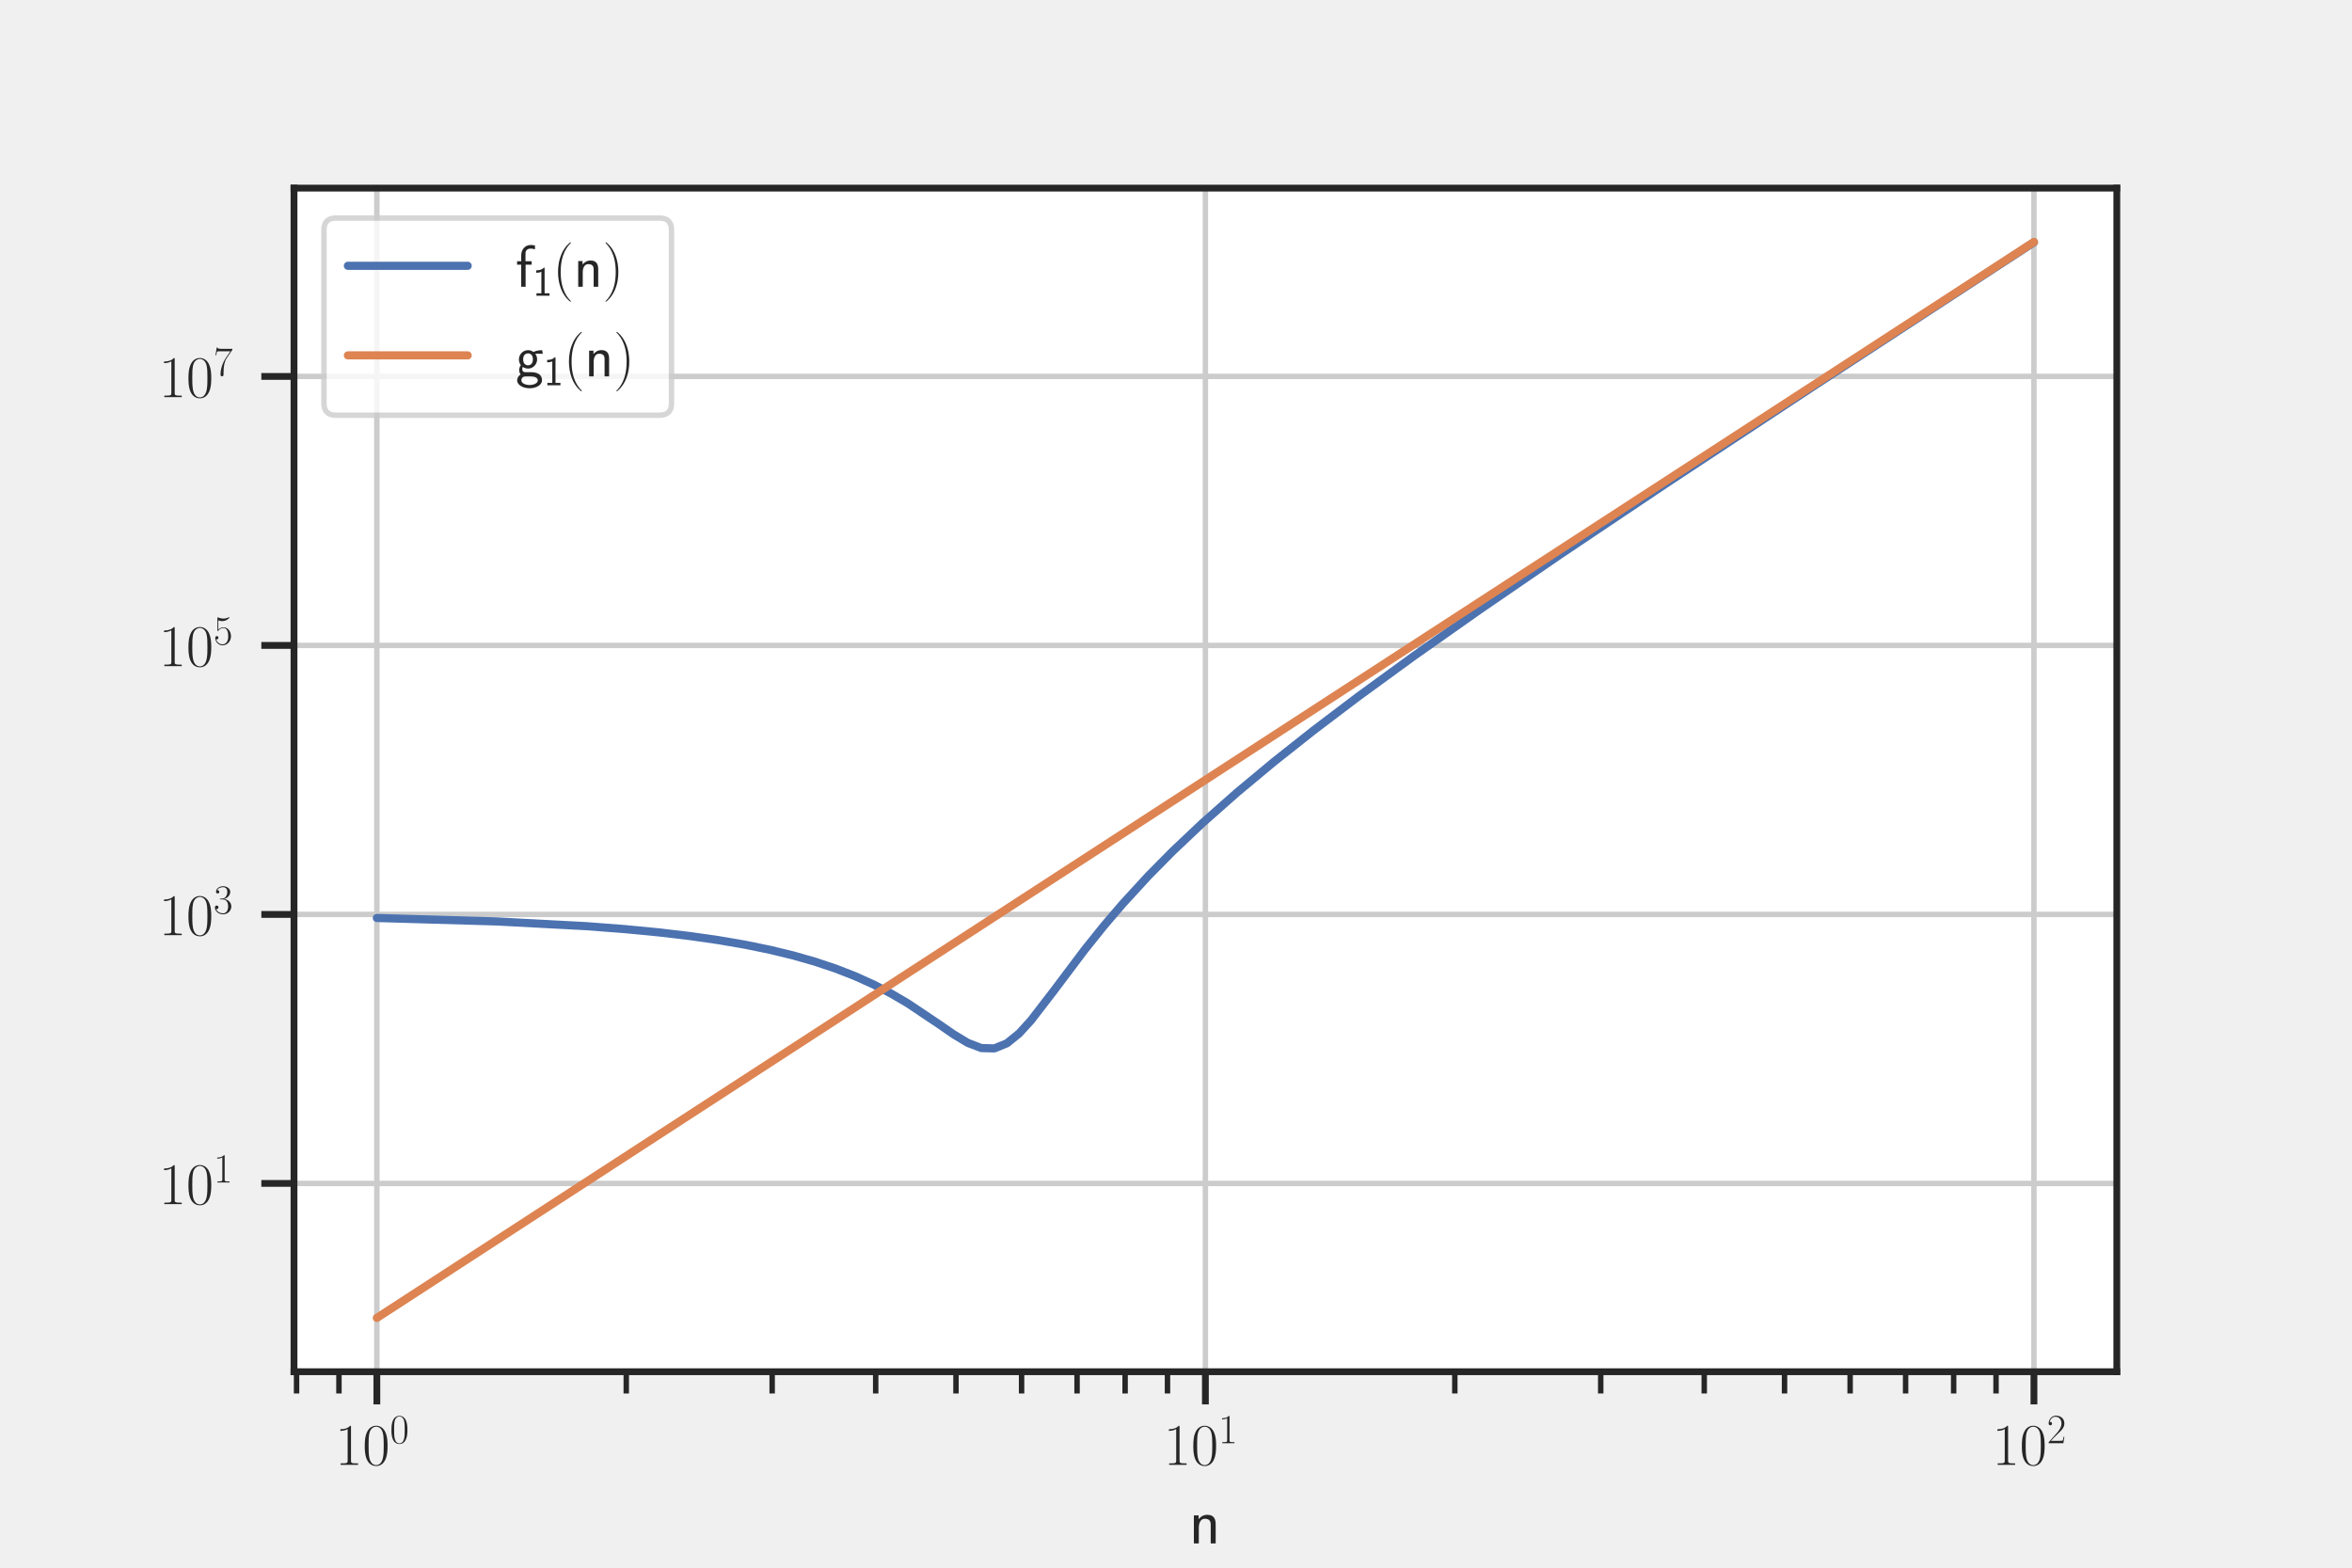
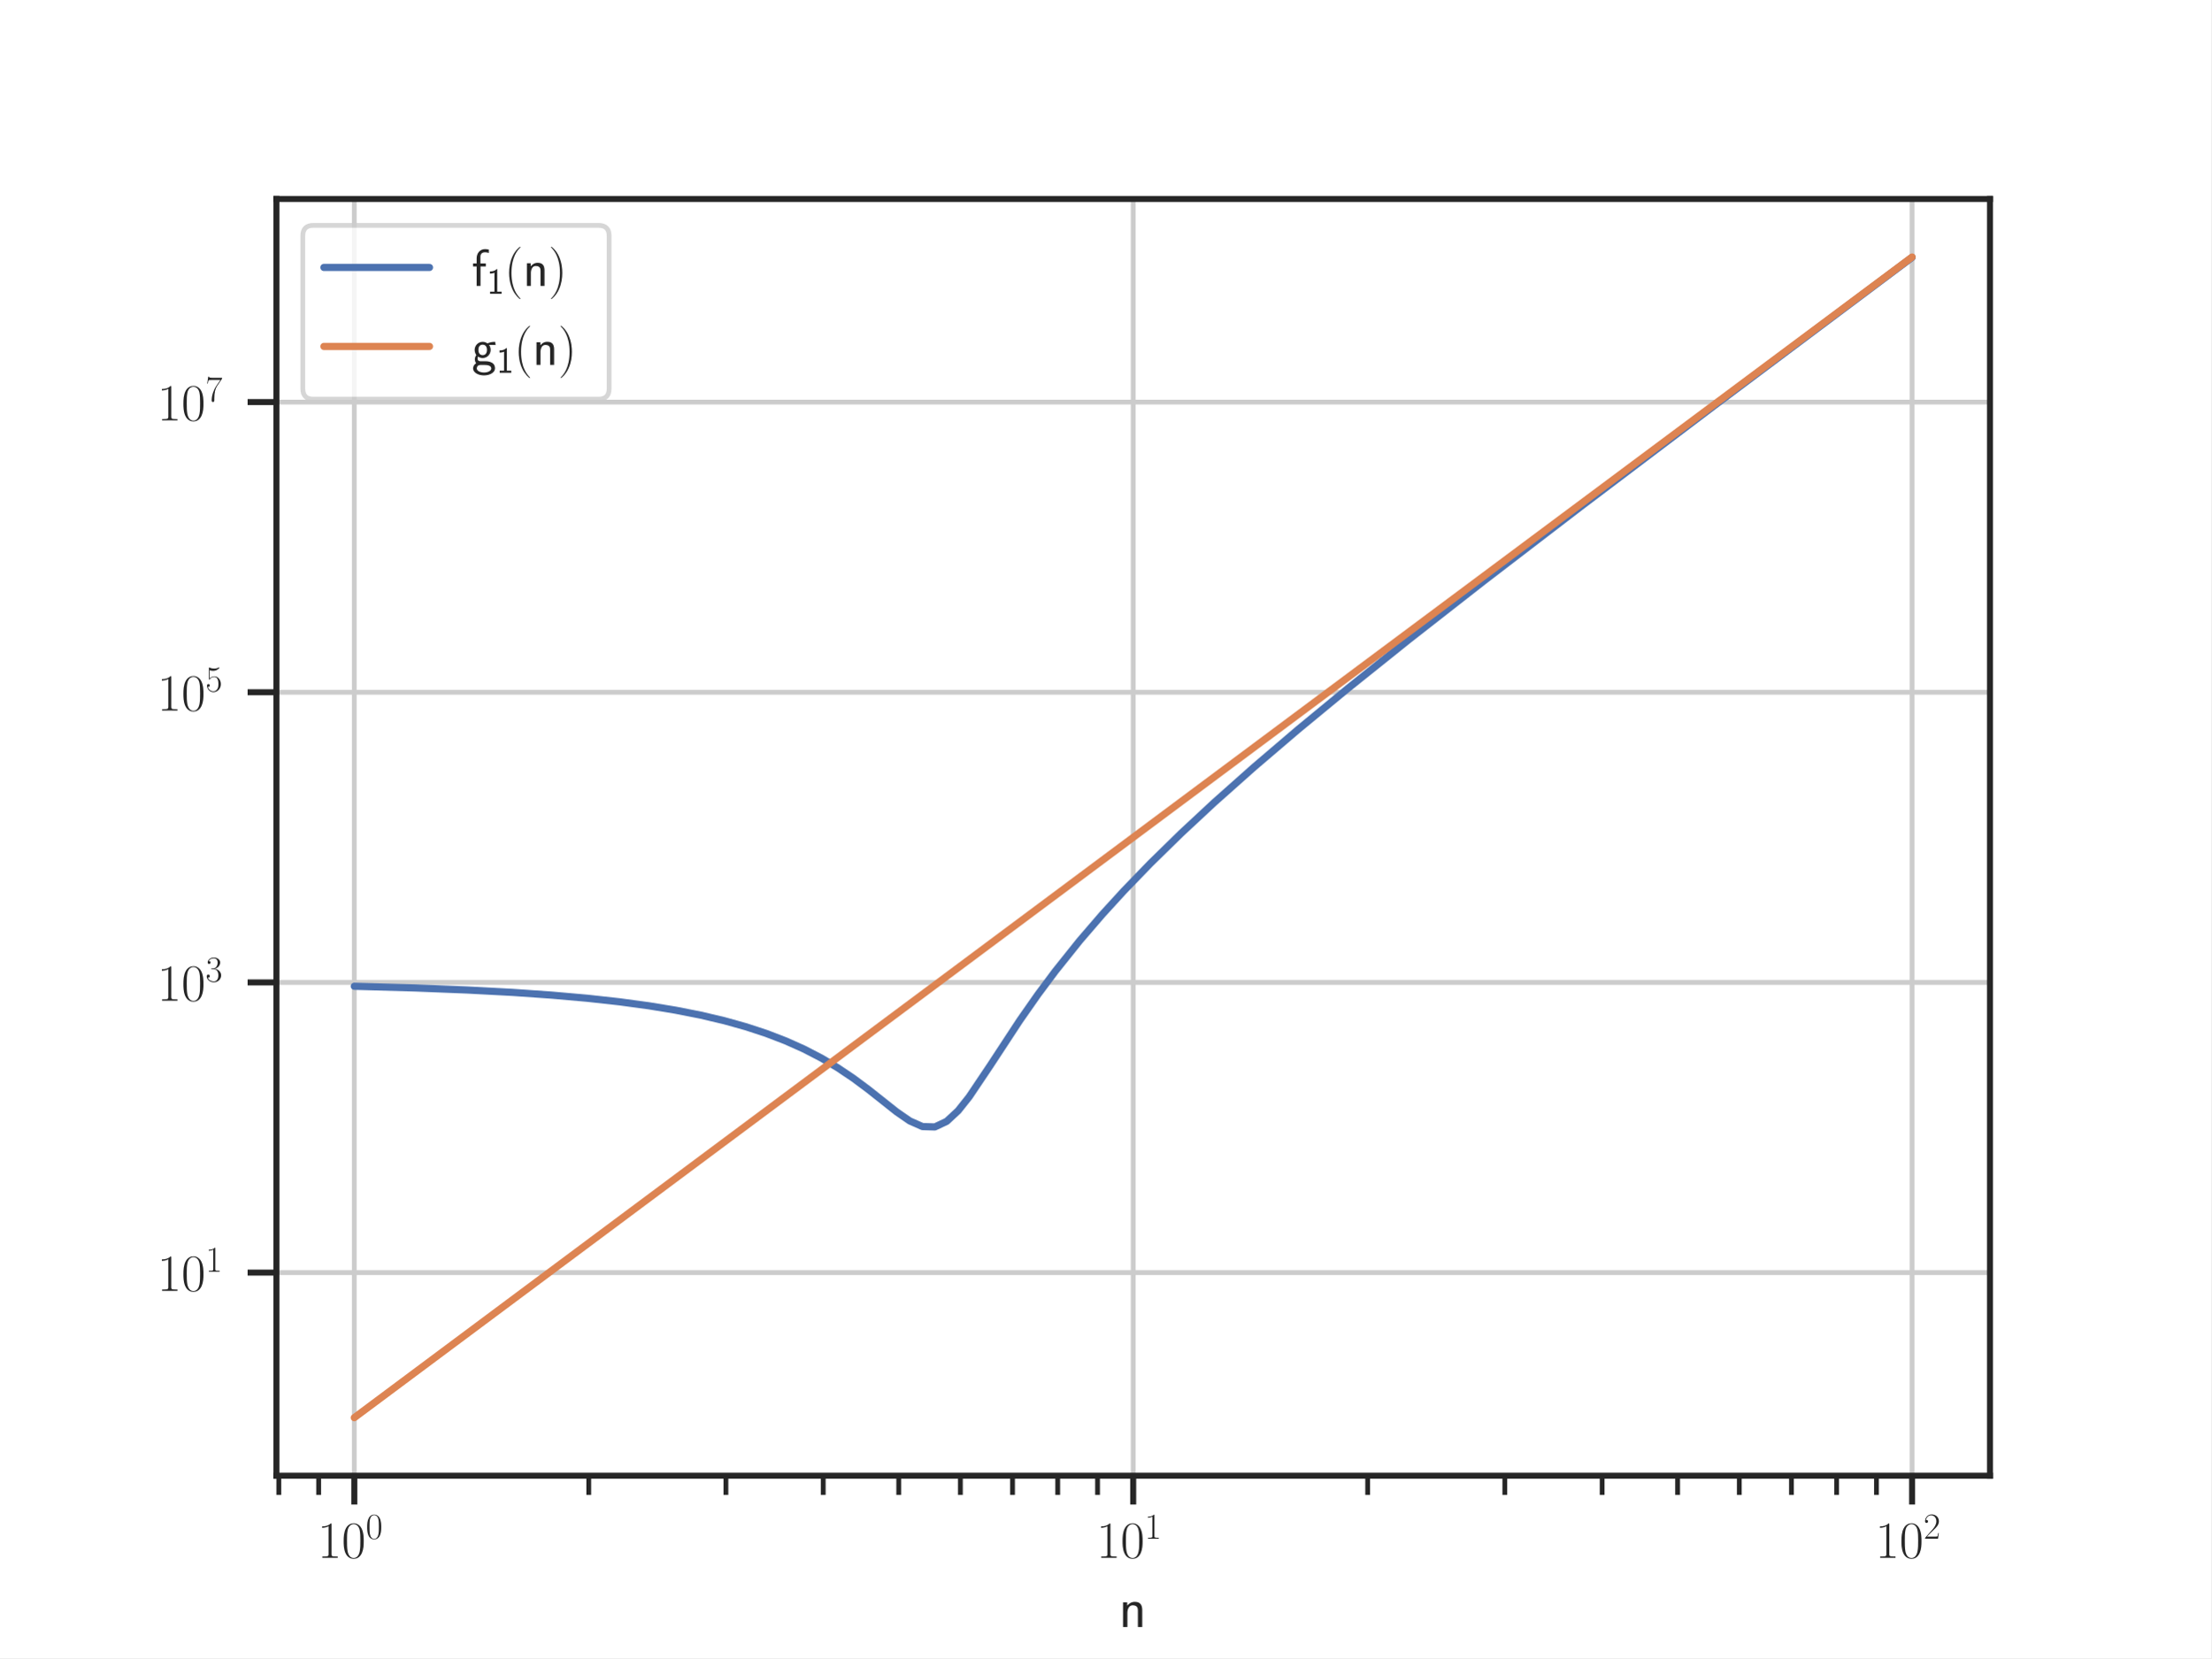
- <svg xmlns="http://www.w3.org/2000/svg" xmlns:xlink="http://www.w3.org/1999/xlink" width="432pt" height="288pt" viewBox="0 0 432 288" version="1.1">
+ <svg xmlns="http://www.w3.org/2000/svg" xmlns:xlink="http://www.w3.org/1999/xlink" width="460.8pt" height="345.6pt" viewBox="0 0 460.8 345.6" version="1.1">
  <defs>
    <style type="text/css">*{stroke-linejoin: round; stroke-linecap: butt}</style>
  </defs>
  <g id="figure_1">
    <g id="patch_1">
-       <path d="M 0 288  L 432 288  L 432 0  L 0 0  L 0 288  z " style="fill: none" />
+       <path d="M 0 345.6  L 460.8 345.6  L 460.8 0  L 0 0  z " style="fill: #ffffff" />
    </g>
    <g id="axes_1">
      <g id="patch_2">
-         <path d="M 54 252  L 388.8 252  L 388.8 34.56  L 54 34.56  z " style="fill: #ffffff" />
+         <path d="M 57.6 307.584  L 414.72 307.584  L 414.72 41.472  L 57.6 41.472  z " style="fill: #ffffff" />
      </g>
      <g id="matplotlib.axis_1">
        <g id="xtick_1">
          <g id="line2d_1">
-             <path d="M 69.218 252  L 69.218 34.56  " clip-path="url(#ped12bc08e0)" style="fill: none; stroke: #cccccc; stroke-linecap: round" />
+             <path d="M 73.833 307.584  L 73.833 41.472  " clip-path="url(#pc064ba8fa0)" style="fill: none; stroke: #cccccc; stroke-linecap: round" />
          </g>
          <g id="line2d_2">
            <defs>
-               <path id="m59cc061d8f" d="M 0 0  L 0 6  " style="stroke: #262626; stroke-width: 1.25" />
-             </defs>
-             <g>
-               <use xlink:href="#m59cc061d8f" x="69.218" y="252" style="fill: #262626; stroke: #262626; stroke-width: 1.25" />
+               <path id="m34ab8cbdf9" d="M 0 0  L 0 6  " style="stroke: #262626; stroke-width: 1.25" />
+             </defs>
+             <g>
+               <use xlink:href="#m34ab8cbdf9" x="73.833" y="307.584" style="fill: #262626; stroke: #262626; stroke-width: 1.25" />
            </g>
          </g>
          <g id="text_1">
-             <g style="fill: #262626" transform="translate(61.55454 269.1103)scale(0.11 -0.11)">
+             <g style="fill: #262626" transform="translate(66.16909 324.6943)scale(0.11 -0.11)">
              <defs>
                <path id="CMR17-31" d="M 1702 4058  C 1702 4192 1696 4192 1606 4192  C 1357 3916 979 3827 621 3827  C 602 3827 570 3827 563 3808  C 557 3795 557 3782 557 3648  C 755 3648 1088 3686 1344 3839  L 1344 461  C 1344 236 1331 160 781 160  L 589 160  L 589 0  C 896 0 1216 0 1523 0  C 1830 0 2150 0 2458 0  L 2458 160  L 2266 160  C 1715 160 1702 230 1702 458  L 1702 4058  z " transform="scale(0.015625)" />
                <path id="CMR17-30" d="M 2688 2025  C 2688 2416 2682 3080 2413 3591  C 2176 4039 1798 4198 1466 4198  C 1158 4198 768 4058 525 3597  C 269 3118 243 2524 243 2025  C 243 1661 250 1106 448 619  C 723 -39 1216 -128 1466 -128  C 1760 -128 2208 -7 2470 600  C 2662 1042 2688 1559 2688 2025  z M 1466 -26  C 1056 -26 813 325 723 812  C 653 1188 653 1738 653 2096  C 653 2588 653 2997 736 3387  C 858 3929 1216 4096 1466 4096  C 1728 4096 2067 3923 2189 3400  C 2272 3036 2278 2607 2278 2096  C 2278 1680 2278 1169 2202 792  C 2067 95 1690 -26 1466 -26  z " transform="scale(0.015625)" />
              </defs>
              <use xlink:href="#CMR17-31" transform="scale(0.996264)" />
              <use xlink:href="#CMR17-30" transform="translate(45.69048 0)scale(0.996264)" />
              <use xlink:href="#CMR17-30" transform="translate(91.38095 36.15364)scale(0.697382)" />
            </g>
          </g>
        </g>
        <g id="xtick_2">
          <g id="line2d_3">
-             <path d="M 221.4 252  L 221.4 34.56  " clip-path="url(#ped12bc08e0)" style="fill: none; stroke: #cccccc; stroke-linecap: round" />
+             <path d="M 236.16 307.584  L 236.16 41.472  " clip-path="url(#pc064ba8fa0)" style="fill: none; stroke: #cccccc; stroke-linecap: round" />
          </g>
          <g id="line2d_4">
            <g>
-               <use xlink:href="#m59cc061d8f" x="221.4" y="252" style="fill: #262626; stroke: #262626; stroke-width: 1.25" />
+               <use xlink:href="#m34ab8cbdf9" x="236.16" y="307.584" style="fill: #262626; stroke: #262626; stroke-width: 1.25" />
            </g>
          </g>
          <g id="text_2">
-             <g style="fill: #262626" transform="translate(213.7364 269.1103)scale(0.11 -0.11)">
+             <g style="fill: #262626" transform="translate(228.4964 324.6943)scale(0.11 -0.11)">
              <use xlink:href="#CMR17-31" transform="scale(0.996264)" />
              <use xlink:href="#CMR17-30" transform="translate(45.69048 0)scale(0.996264)" />
              <use xlink:href="#CMR17-31" transform="translate(91.38095 36.15364)scale(0.697382)" />
            </g>
          </g>
        </g>
        <g id="xtick_3">
          <g id="line2d_5">
-             <path d="M 373.582 252  L 373.582 34.56  " clip-path="url(#ped12bc08e0)" style="fill: none; stroke: #cccccc; stroke-linecap: round" />
+             <path d="M 398.487 307.584  L 398.487 41.472  " clip-path="url(#pc064ba8fa0)" style="fill: none; stroke: #cccccc; stroke-linecap: round" />
          </g>
          <g id="line2d_6">
            <g>
-               <use xlink:href="#m59cc061d8f" x="373.582" y="252" style="fill: #262626; stroke: #262626; stroke-width: 1.25" />
+               <use xlink:href="#m34ab8cbdf9" x="398.487" y="307.584" style="fill: #262626; stroke: #262626; stroke-width: 1.25" />
            </g>
          </g>
          <g id="text_3">
-             <g style="fill: #262626" transform="translate(365.9182 269.1103)scale(0.11 -0.11)">
+             <g style="fill: #262626" transform="translate(390.8236 324.6943)scale(0.11 -0.11)">
              <defs>
                <path id="CMR17-32" d="M 2669 989  L 2554 989  C 2490 536 2438 459 2413 420  C 2381 369 1920 369 1830 369  L 602 369  C 832 619 1280 1072 1824 1597  C 2214 1967 2669 2402 2669 3035  C 2669 3790 2067 4224 1395 4224  C 691 4224 262 3604 262 3030  C 262 2780 448 2748 525 2748  C 589 2748 781 2787 781 3010  C 781 3207 614 3264 525 3264  C 486 3264 448 3258 422 3245  C 544 3790 915 4058 1306 4058  C 1862 4058 2227 3617 2227 3035  C 2227 2479 1901 2000 1536 1584  L 262 146  L 262 0  L 2515 0  L 2669 989  z " transform="scale(0.015625)" />
              </defs>
              <use xlink:href="#CMR17-31" transform="scale(0.996264)" />
              <use xlink:href="#CMR17-30" transform="translate(45.69048 0)scale(0.996264)" />
              <use xlink:href="#CMR17-32" transform="translate(91.38095 36.15364)scale(0.697382)" />
            </g>
          </g>
        </g>
        <g id="xtick_4">
          <g id="line2d_7">
            <defs>
-               <path id="m4785e3633f" d="M 0 0  L 0 4  " style="stroke: #262626" />
-             </defs>
-             <g>
-               <use xlink:href="#m4785e3633f" x="54.47" y="252" style="fill: #262626; stroke: #262626" />
+               <path id="mebc4381234" d="M 0 0  L 0 4  " style="stroke: #262626" />
+             </defs>
+             <g>
+               <use xlink:href="#mebc4381234" x="58.102" y="307.584" style="fill: #262626; stroke: #262626" />
            </g>
          </g>
        </g>
        <g id="xtick_5">
          <g id="line2d_8">
            <g>
-               <use xlink:href="#m4785e3633f" x="62.255" y="252" style="fill: #262626; stroke: #262626" />
+               <use xlink:href="#mebc4381234" x="66.405" y="307.584" style="fill: #262626; stroke: #262626" />
            </g>
          </g>
        </g>
        <g id="xtick_6">
          <g id="line2d_9">
            <g>
-               <use xlink:href="#m4785e3633f" x="115.029" y="252" style="fill: #262626; stroke: #262626" />
+               <use xlink:href="#mebc4381234" x="122.698" y="307.584" style="fill: #262626; stroke: #262626" />
            </g>
          </g>
        </g>
        <g id="xtick_7">
          <g id="line2d_10">
            <g>
-               <use xlink:href="#m4785e3633f" x="141.827" y="252" style="fill: #262626; stroke: #262626" />
+               <use xlink:href="#mebc4381234" x="151.283" y="307.584" style="fill: #262626; stroke: #262626" />
            </g>
          </g>
        </g>
        <g id="xtick_8">
          <g id="line2d_11">
            <g>
-               <use xlink:href="#m4785e3633f" x="160.841" y="252" style="fill: #262626; stroke: #262626" />
+               <use xlink:href="#mebc4381234" x="171.563" y="307.584" style="fill: #262626; stroke: #262626" />
            </g>
          </g>
        </g>
        <g id="xtick_9">
          <g id="line2d_12">
            <g>
-               <use xlink:href="#m4785e3633f" x="175.589" y="252" style="fill: #262626; stroke: #262626" />
+               <use xlink:href="#mebc4381234" x="187.295" y="307.584" style="fill: #262626; stroke: #262626" />
            </g>
          </g>
        </g>
        <g id="xtick_10">
          <g id="line2d_13">
            <g>
-               <use xlink:href="#m4785e3633f" x="187.639" y="252" style="fill: #262626; stroke: #262626" />
+               <use xlink:href="#mebc4381234" x="200.148" y="307.584" style="fill: #262626; stroke: #262626" />
            </g>
          </g>
        </g>
        <g id="xtick_11">
          <g id="line2d_14">
            <g>
-               <use xlink:href="#m4785e3633f" x="197.827" y="252" style="fill: #262626; stroke: #262626" />
+               <use xlink:href="#mebc4381234" x="211.015" y="307.584" style="fill: #262626; stroke: #262626" />
            </g>
          </g>
        </g>
        <g id="xtick_12">
          <g id="line2d_15">
            <g>
-               <use xlink:href="#m4785e3633f" x="206.652" y="252" style="fill: #262626; stroke: #262626" />
+               <use xlink:href="#mebc4381234" x="220.429" y="307.584" style="fill: #262626; stroke: #262626" />
            </g>
          </g>
        </g>
        <g id="xtick_13">
          <g id="line2d_16">
            <g>
-               <use xlink:href="#m4785e3633f" x="214.437" y="252" style="fill: #262626; stroke: #262626" />
+               <use xlink:href="#mebc4381234" x="228.732" y="307.584" style="fill: #262626; stroke: #262626" />
            </g>
          </g>
        </g>
        <g id="xtick_14">
          <g id="line2d_17">
            <g>
-               <use xlink:href="#m4785e3633f" x="267.211" y="252" style="fill: #262626; stroke: #262626" />
+               <use xlink:href="#mebc4381234" x="285.025" y="307.584" style="fill: #262626; stroke: #262626" />
            </g>
          </g>
        </g>
        <g id="xtick_15">
          <g id="line2d_18">
            <g>
-               <use xlink:href="#m4785e3633f" x="294.009" y="252" style="fill: #262626; stroke: #262626" />
+               <use xlink:href="#mebc4381234" x="313.61" y="307.584" style="fill: #262626; stroke: #262626" />
            </g>
          </g>
        </g>
        <g id="xtick_16">
          <g id="line2d_19">
            <g>
-               <use xlink:href="#m4785e3633f" x="313.023" y="252" style="fill: #262626; stroke: #262626" />
+               <use xlink:href="#mebc4381234" x="333.891" y="307.584" style="fill: #262626; stroke: #262626" />
            </g>
          </g>
        </g>
        <g id="xtick_17">
          <g id="line2d_20">
            <g>
-               <use xlink:href="#m4785e3633f" x="327.771" y="252" style="fill: #262626; stroke: #262626" />
+               <use xlink:href="#mebc4381234" x="349.622" y="307.584" style="fill: #262626; stroke: #262626" />
            </g>
          </g>
        </g>
        <g id="xtick_18">
          <g id="line2d_21">
            <g>
-               <use xlink:href="#m4785e3633f" x="339.82" y="252" style="fill: #262626; stroke: #262626" />
+               <use xlink:href="#mebc4381234" x="362.475" y="307.584" style="fill: #262626; stroke: #262626" />
            </g>
          </g>
        </g>
        <g id="xtick_19">
          <g id="line2d_22">
            <g>
-               <use xlink:href="#m4785e3633f" x="350.009" y="252" style="fill: #262626; stroke: #262626" />
+               <use xlink:href="#mebc4381234" x="373.342" y="307.584" style="fill: #262626; stroke: #262626" />
            </g>
          </g>
        </g>
        <g id="xtick_20">
          <g id="line2d_23">
            <g>
-               <use xlink:href="#m4785e3633f" x="358.834" y="252" style="fill: #262626; stroke: #262626" />
+               <use xlink:href="#mebc4381234" x="382.756" y="307.584" style="fill: #262626; stroke: #262626" />
            </g>
          </g>
        </g>
        <g id="xtick_21">
          <g id="line2d_24">
            <g>
-               <use xlink:href="#m4785e3633f" x="366.618" y="252" style="fill: #262626; stroke: #262626" />
+               <use xlink:href="#mebc4381234" x="391.06" y="307.584" style="fill: #262626; stroke: #262626" />
            </g>
          </g>
        </g>
        <g id="text_4">
-           <g style="fill: #262626" transform="translate(218.3974 283.5434)scale(0.12 -0.12)">
+           <g style="fill: #262626" transform="translate(233.1574 339.1274)scale(0.12 -0.12)">
            <defs>
              <path id="CMSS17-6e" d="M 2618 1877  C 2618 2283 2522 2816 1798 2816  C 1389 2816 1120 2606 941 2389  L 941 2758  L 474 2758  L 474 0  L 960 0  L 960 1559  C 960 1964 1114 2428 1549 2428  C 2112 2428 2131 2048 2131 1829  L 2131 0  L 2618 0  L 2618 1877  z " transform="scale(0.015625)" />
            </defs>
            <use xlink:href="#CMSS17-6e" transform="scale(0.996264)" />
          </g>
        </g>
      </g>
      <g id="matplotlib.axis_2">
        <g id="ytick_1">
          <g id="line2d_25">
-             <path d="M 54 217.407  L 388.8 217.407  " clip-path="url(#ped12bc08e0)" style="fill: none; stroke: #cccccc; stroke-linecap: round" />
+             <path d="M 57.6 265.248  L 414.72 265.248  " clip-path="url(#pc064ba8fa0)" style="fill: none; stroke: #cccccc; stroke-linecap: round" />
          </g>
          <g id="line2d_26">
            <defs>
-               <path id="m0dc5e70dd3" d="M 0 0  L -6 0  " style="stroke: #262626; stroke-width: 1.25" />
-             </defs>
-             <g>
-               <use xlink:href="#m0dc5e70dd3" x="54" y="217.407" style="fill: #262626; stroke: #262626; stroke-width: 1.25" />
+               <path id="mdda9f4d8cb" d="M 0 0  L -6 0  " style="stroke: #262626; stroke-width: 1.25" />
+             </defs>
+             <g>
+               <use xlink:href="#mdda9f4d8cb" x="57.6" y="265.248" style="fill: #262626; stroke: #262626; stroke-width: 1.25" />
            </g>
          </g>
          <g id="text_5">
-             <g style="fill: #262626" transform="translate(29.17273 221.2124)scale(0.11 -0.11)">
+             <g style="fill: #262626" transform="translate(32.77273 269.0532)scale(0.11 -0.11)">
              <use xlink:href="#CMR17-31" transform="scale(0.996264)" />
              <use xlink:href="#CMR17-30" transform="translate(45.69048 0)scale(0.996264)" />
              <use xlink:href="#CMR17-31" transform="translate(91.38095 36.15364)scale(0.697382)" />
            </g>
          </g>
        </g>
        <g id="ytick_2">
          <g id="line2d_27">
-             <path d="M 54 167.989  L 388.8 167.989  " clip-path="url(#ped12bc08e0)" style="fill: none; stroke: #cccccc; stroke-linecap: round" />
+             <path d="M 57.6 204.768  L 414.72 204.768  " clip-path="url(#pc064ba8fa0)" style="fill: none; stroke: #cccccc; stroke-linecap: round" />
          </g>
          <g id="line2d_28">
            <g>
-               <use xlink:href="#m0dc5e70dd3" x="54" y="167.989" style="fill: #262626; stroke: #262626; stroke-width: 1.25" />
+               <use xlink:href="#mdda9f4d8cb" x="57.6" y="204.768" style="fill: #262626; stroke: #262626; stroke-width: 1.25" />
            </g>
          </g>
          <g id="text_6">
-             <g style="fill: #262626" transform="translate(29.17273 171.7943)scale(0.11 -0.11)">
+             <g style="fill: #262626" transform="translate(32.77273 208.5732)scale(0.11 -0.11)">
              <defs>
                <path id="CMR17-33" d="M 1414 2157  C 1984 2157 2234 1662 2234 1090  C 2234 320 1824 25 1453 25  C 1114 25 563 194 390 693  C 422 680 454 680 486 680  C 640 680 755 782 755 948  C 755 1133 614 1216 486 1216  C 378 1216 211 1165 211 926  C 211 335 787 -128 1466 -128  C 2176 -128 2720 430 2720 1085  C 2720 1707 2208 2157 1600 2227  C 2086 2328 2554 2756 2554 3329  C 2554 3820 2048 4179 1472 4179  C 890 4179 378 3829 378 3329  C 378 3110 544 3072 627 3072  C 762 3072 877 3155 877 3321  C 877 3486 762 3569 627 3569  C 602 3569 570 3569 544 3557  C 730 3959 1235 4032 1459 4032  C 1683 4032 2106 3925 2106 3320  C 2106 3143 2080 2828 1862 2550  C 1670 2304 1453 2304 1242 2284  C 1210 2284 1062 2269 1037 2269  C 992 2263 966 2257 966 2208  C 966 2163 973 2157 1101 2157  L 1414 2157  z " transform="scale(0.015625)" />
              </defs>
              <use xlink:href="#CMR17-31" transform="scale(0.996264)" />
              <use xlink:href="#CMR17-30" transform="translate(45.69048 0)scale(0.996264)" />
              <use xlink:href="#CMR17-33" transform="translate(91.38095 36.15364)scale(0.697382)" />
            </g>
          </g>
        </g>
        <g id="ytick_3">
          <g id="line2d_29">
-             <path d="M 54 118.571  L 388.8 118.571  " clip-path="url(#ped12bc08e0)" style="fill: none; stroke: #cccccc; stroke-linecap: round" />
+             <path d="M 57.6 144.288  L 414.72 144.288  " clip-path="url(#pc064ba8fa0)" style="fill: none; stroke: #cccccc; stroke-linecap: round" />
          </g>
          <g id="line2d_30">
            <g>
-               <use xlink:href="#m0dc5e70dd3" x="54" y="118.571" style="fill: #262626; stroke: #262626; stroke-width: 1.25" />
+               <use xlink:href="#mdda9f4d8cb" x="57.6" y="144.288" style="fill: #262626; stroke: #262626; stroke-width: 1.25" />
            </g>
          </g>
          <g id="text_7">
-             <g style="fill: #262626" transform="translate(29.17273 122.3761)scale(0.11 -0.11)">
+             <g style="fill: #262626" transform="translate(32.77273 148.0932)scale(0.11 -0.11)">
              <defs>
                <path id="CMR17-35" d="M 730 3692  C 794 3666 1056 3584 1325 3584  C 1920 3584 2246 3911 2432 4100  C 2432 4157 2432 4192 2394 4192  C 2387 4192 2374 4192 2323 4163  C 2099 4058 1837 3973 1517 3973  C 1325 3973 1037 3999 723 4139  C 653 4171 640 4171 634 4171  C 602 4171 595 4164 595 4037  L 595 2203  C 595 2089 595 2057 659 2057  C 691 2057 704 2070 736 2114  C 941 2401 1222 2522 1542 2522  C 1766 2522 2246 2382 2246 1289  C 2246 1085 2246 715 2054 421  C 1894 159 1645 25 1370 25  C 947 25 518 320 403 814  C 429 807 480 795 506 795  C 589 795 749 840 749 1038  C 749 1210 627 1280 506 1280  C 358 1280 262 1190 262 1011  C 262 454 704 -128 1382 -128  C 2042 -128 2669 440 2669 1264  C 2669 2030 2170 2624 1549 2624  C 1222 2624 947 2503 730 2274  L 730 3692  z " transform="scale(0.015625)" />
              </defs>
              <use xlink:href="#CMR17-31" transform="scale(0.996264)" />
              <use xlink:href="#CMR17-30" transform="translate(45.69048 0)scale(0.996264)" />
              <use xlink:href="#CMR17-35" transform="translate(91.38095 36.15364)scale(0.697382)" />
            </g>
          </g>
        </g>
        <g id="ytick_4">
          <g id="line2d_31">
-             <path d="M 54 69.153  L 388.8 69.153  " clip-path="url(#ped12bc08e0)" style="fill: none; stroke: #cccccc; stroke-linecap: round" />
+             <path d="M 57.6 83.808  L 414.72 83.808  " clip-path="url(#pc064ba8fa0)" style="fill: none; stroke: #cccccc; stroke-linecap: round" />
          </g>
          <g id="line2d_32">
            <g>
-               <use xlink:href="#m0dc5e70dd3" x="54" y="69.153" style="fill: #262626; stroke: #262626; stroke-width: 1.25" />
+               <use xlink:href="#mdda9f4d8cb" x="57.6" y="83.808" style="fill: #262626; stroke: #262626; stroke-width: 1.25" />
            </g>
          </g>
          <g id="text_8">
-             <g style="fill: #262626" transform="translate(29.17273 72.9579)scale(0.11 -0.11)">
+             <g style="fill: #262626" transform="translate(32.77273 87.61317)scale(0.11 -0.11)">
              <defs>
                <path id="CMR17-37" d="M 2886 3941  L 2886 4081  L 1382 4081  C 634 4081 621 4165 595 4288  L 480 4288  L 294 3094  L 410 3094  C 429 3215 474 3540 550 3661  C 589 3712 1062 3712 1171 3712  L 2579 3712  L 1869 2661  C 1395 1954 1069 999 1069 165  C 1069 89 1069 -128 1299 -128  C 1530 -128 1530 89 1530 171  L 1530 465  C 1530 1508 1709 2196 2003 2636  L 2886 3941  z " transform="scale(0.015625)" />
              </defs>
              <use xlink:href="#CMR17-31" transform="scale(0.996264)" />
              <use xlink:href="#CMR17-30" transform="translate(45.69048 0)scale(0.996264)" />
              <use xlink:href="#CMR17-37" transform="translate(91.38095 36.15364)scale(0.697382)" />
            </g>
          </g>
        </g>
      </g>
      <g id="line2d_33">
-         <path d="M 69.218 168.642  L 91.305 169.279  L 107.83 170.154  L 114.764 170.688  L 121.039 171.291  L 126.77 171.968  L 132.043 172.725  L 136.926 173.567  L 141.473 174.502  L 145.728 175.537  L 149.725 176.681  L 153.494 177.944  L 157.059 179.334  L 160.442 180.859  L 163.661 182.522  L 166.729 184.318  L 172.47 188.164  L 175.164 190.024  L 177.752 191.583  L 180.242 192.54  L 182.642 192.602  L 184.958 191.655  L 187.196 189.843  L 189.36 187.468  L 193.487 182.111  L 199.231 174.476  L 202.8 170.03  L 206.187 166.069  L 210.962 160.868  L 215.415 156.361  L 220.921 151.154  L 227.216 145.589  L 234.054 139.895  L 241.23 134.216  L 249.44 127.993  L 259.746 120.482  L 271.791 111.997  L 286.534 101.892  L 305.908 88.899  L 333.065 70.978  L 373.582 44.508  L 373.582 44.508  " clip-path="url(#ped12bc08e0)" style="fill: none; stroke: #4c72b0; stroke-width: 1.5; stroke-linecap: round" />
+         <path d="M 73.833 205.567  L 86.592 205.922  L 97.392 206.347  L 106.755 206.844  L 115.019 207.417  L 122.415 208.07  L 129.108 208.809  L 135.221 209.638  L 140.846 210.564  L 146.054 211.594  L 150.905 212.738  L 155.443 214.005  L 159.706 215.406  L 163.726 216.951  L 167.53 218.652  L 171.138 220.518  L 174.571 222.554  L 177.845 224.752  L 180.973 227.079  L 186.841 231.735  L 189.602 233.643  L 192.258 234.814  L 194.818 234.89  L 197.289 233.731  L 199.675 231.514  L 201.984 228.607  L 206.386 222.051  L 212.513 212.707  L 216.32 207.266  L 219.933 202.418  L 225.026 196.053  L 229.776 190.537  L 234.226 185.669  L 239.754 179.949  L 246.105 173.731  L 253.04 167.274  L 261.339 159.894  L 270.502 152.07  L 280.872 143.513  L 293.72 133.217  L 309.199 121.112  L 329.35 105.652  L 357.305 84.51  L 398.487 53.647  L 398.487 53.647  " clip-path="url(#pc064ba8fa0)" style="fill: none; stroke: #4c72b0; stroke-width: 1.5; stroke-linecap: round" />
      </g>
      <g id="line2d_34">
-         <path d="M 69.218 242.116  L 373.582 44.444  L 373.582 44.444  " clip-path="url(#ped12bc08e0)" style="fill: none; stroke: #dd8452; stroke-width: 1.5; stroke-linecap: round" />
+         <path d="M 73.833 295.488  L 398.487 53.568  L 398.487 53.568  " clip-path="url(#pc064ba8fa0)" style="fill: none; stroke: #dd8452; stroke-width: 1.5; stroke-linecap: round" />
      </g>
      <g id="patch_3">
-         <path d="M 54 252  L 54 34.56  " style="fill: none; stroke: #262626; stroke-width: 1.25; stroke-linejoin: miter; stroke-linecap: square" />
+         <path d="M 57.6 307.584  L 57.6 41.472  " style="fill: none; stroke: #262626; stroke-width: 1.25; stroke-linejoin: miter; stroke-linecap: square" />
      </g>
      <g id="patch_4">
-         <path d="M 388.8 252  L 388.8 34.56  " style="fill: none; stroke: #262626; stroke-width: 1.25; stroke-linejoin: miter; stroke-linecap: square" />
+         <path d="M 414.72 307.584  L 414.72 41.472  " style="fill: none; stroke: #262626; stroke-width: 1.25; stroke-linejoin: miter; stroke-linecap: square" />
      </g>
      <g id="patch_5">
-         <path d="M 54 252  L 388.8 252  " style="fill: none; stroke: #262626; stroke-width: 1.25; stroke-linejoin: miter; stroke-linecap: square" />
+         <path d="M 57.6 307.584  L 414.72 307.584  " style="fill: none; stroke: #262626; stroke-width: 1.25; stroke-linejoin: miter; stroke-linecap: square" />
      </g>
      <g id="patch_6">
-         <path d="M 54 34.56  L 388.8 34.56  " style="fill: none; stroke: #262626; stroke-width: 1.25; stroke-linejoin: miter; stroke-linecap: square" />
+         <path d="M 57.6 41.472  L 414.72 41.472  " style="fill: none; stroke: #262626; stroke-width: 1.25; stroke-linejoin: miter; stroke-linecap: square" />
      </g>
      <g id="legend_1">
        <g id="patch_7">
-           <path d="M 61.7 76.278  L 121.139 76.278  Q 123.339 76.278 123.339 74.078  L 123.339 42.26  Q 123.339 40.06 121.139 40.06  L 61.7 40.06  Q 59.5 40.06 59.5 42.26  L 59.5 74.078  Q 59.5 76.278 61.7 76.278  z " style="fill: #ffffff; opacity: 0.8; stroke: #cccccc; stroke-linejoin: miter" />
+           <path d="M 65.3 83.19  L 124.739 83.19  Q 126.939 83.19 126.939 80.99  L 126.939 49.172  Q 126.939 46.972 124.739 46.972  L 65.3 46.972  Q 63.1 46.972 63.1 49.172  L 63.1 80.99  Q 63.1 83.19 65.3 83.19  z " style="fill: #ffffff; opacity: 0.8; stroke: #cccccc; stroke-linejoin: miter" />
        </g>
        <g id="line2d_35">
-           <path d="M 63.9 48.829  L 74.9 48.829  L 85.9 48.829  " style="fill: none; stroke: #4c72b0; stroke-width: 1.5; stroke-linecap: round" />
+           <path d="M 67.5 55.741  L 78.5 55.741  L 89.5 55.741  " style="fill: none; stroke: #4c72b0; stroke-width: 1.5; stroke-linecap: round" />
        </g>
        <g id="text_9">
-           <g style="fill: #262626" transform="translate(94.7 52.67918)scale(0.11 -0.11)">
+           <g style="fill: #262626" transform="translate(98.3 59.59118)scale(0.11 -0.11)">
            <defs>
              <path id="CMSS17-66" d="M 1075 2368  L 1722 2368  L 1722 2737  L 1062 2737  L 1062 3559  C 1062 4014 1408 4092 1606 4092  C 1670 4092 1850 4092 2080 4009  L 2080 4429  C 1933 4461 1754 4480 1613 4480  C 1018 4480 602 3993 602 3359  L 602 2737  L 160 2737  L 160 2368  L 602 2368  L 602 0  L 1075 0  L 1075 2368  z " transform="scale(0.015625)" />
              <path id="CMSS17-31" d="M 1818 4288  L 1696 4288  C 1350 3940 947 3890 538 3890  L 538 3520  C 723 3520 1024 3520 1325 3667  L 1325 369  L 570 369  L 570 0  L 2573 0  L 2573 369  L 1818 369  L 1818 4288  z " transform="scale(0.015625)" />
              <path id="CMR17-28" d="M 1958 -1561  C 1958 -1555 1958 -1542 1939 -1523  C 1645 -1224 858 -407 858 1581  C 858 3569 1632 4379 1946 4697  C 1946 4704 1958 4717 1958 4736  C 1958 4755 1939 4768 1914 4768  C 1843 4768 1299 4296 986 3594  C 666 2887 576 2199 576 1588  C 576 1128 621 351 1005 -471  C 1312 -1135 1837 -1600 1914 -1600  C 1946 -1600 1958 -1587 1958 -1561  z " transform="scale(0.015625)" />
              <path id="CMR17-29" d="M 1683 1581  C 1683 2040 1638 2817 1254 3639  C 947 4303 422 4768 346 4768  C 326 4768 301 4761 301 4729  C 301 4717 307 4710 314 4697  C 621 4378 1402 3568 1402 1584  C 1402 -407 627 -1217 314 -1537  C 307 -1549 301 -1556 301 -1568  C 301 -1600 326 -1600 346 -1600  C 416 -1600 960 -1128 1274 -426  C 1594 281 1683 969 1683 1581  z " transform="scale(0.015625)" />
            </defs>
            <use xlink:href="#CMSS17-66" transform="scale(0.996264)" />
            <use xlink:href="#CMSS17-31" transform="translate(28.62666 -14.94392)scale(0.697382)" />
            <use xlink:href="#CMR17-28" transform="translate(61.91517 0)scale(0.996264)" />
            <use xlink:href="#CMSS17-6e" transform="translate(97.19594 0)scale(0.996264)" />
            <use xlink:href="#CMR17-29" transform="translate(145.4009 0)scale(0.996264)" />
          </g>
        </g>
        <g id="line2d_36">
-           <path d="M 63.9 65.288  L 74.9 65.288  L 85.9 65.288  " style="fill: none; stroke: #dd8452; stroke-width: 1.5; stroke-linecap: round" />
+           <path d="M 67.5 72.2  L 78.5 72.2  L 89.5 72.2  " style="fill: none; stroke: #dd8452; stroke-width: 1.5; stroke-linecap: round" />
        </g>
        <g id="text_10">
-           <g style="fill: #262626" transform="translate(94.7 69.13808)scale(0.11 -0.11)">
+           <g style="fill: #262626" transform="translate(98.3 76.05008)scale(0.11 -0.11)">
            <defs>
              <path id="CMSS17-67" d="M 2848 2808  C 2483 2808 2170 2738 1914 2617  C 1702 2777 1485 2808 1338 2808  C 781 2808 358 2349 358 1814  C 358 1468 550 1207 563 1195  C 448 1035 384 863 384 672  C 384 448 474 289 544 200  C 211 -3 166 -314 166 -435  C 166 -898 749 -1280 1498 -1280  C 2253 -1280 2835 -898 2835 -428  C 2835 448 1856 448 1587 448  L 1069 448  C 973 448 717 448 717 791  C 717 921 774 1004 781 1010  C 877 940 1075 832 1338 832  C 1869 832 2310 1278 2310 1827  C 2310 2132 2170 2355 2112 2432  L 2131 2432  C 2150 2432 2419 2432 2515 2432  C 2720 2432 2739 2429 2918 2419  L 2848 2808  z M 1338 1182  C 1120 1182 813 1315 813 1823  C 813 2375 1165 2464 1331 2464  C 1549 2464 1856 2331 1856 1823  C 1856 1271 1504 1182 1338 1182  z M 1581 -10  C 1734 -10 2381 -10 2381 -442  C 2381 -714 1984 -929 1504 -929  C 1018 -929 621 -720 621 -435  C 621 -403 621 -10 1062 -10  L 1581 -10  z " transform="scale(0.015625)" />
            </defs>
            <use xlink:href="#CMSS17-67" transform="scale(0.996264)" />
            <use xlink:href="#CMSS17-31" transform="translate(46.84362 -14.94392)scale(0.697382)" />
            <use xlink:href="#CMR17-28" transform="translate(80.13214 0)scale(0.996264)" />
            <use xlink:href="#CMSS17-6e" transform="translate(115.4129 0)scale(0.996264)" />
            <use xlink:href="#CMR17-29" transform="translate(163.6178 0)scale(0.996264)" />
          </g>
        </g>
      </g>
    </g>
  </g>
  <defs>
-     <clipPath id="ped12bc08e0">
-       <rect x="54" y="34.56" width="334.8" height="217.44" />
+     <clipPath id="pc064ba8fa0">
+       <rect x="57.6" y="41.472" width="357.12" height="266.112" />
    </clipPath>
  </defs>
</svg>
